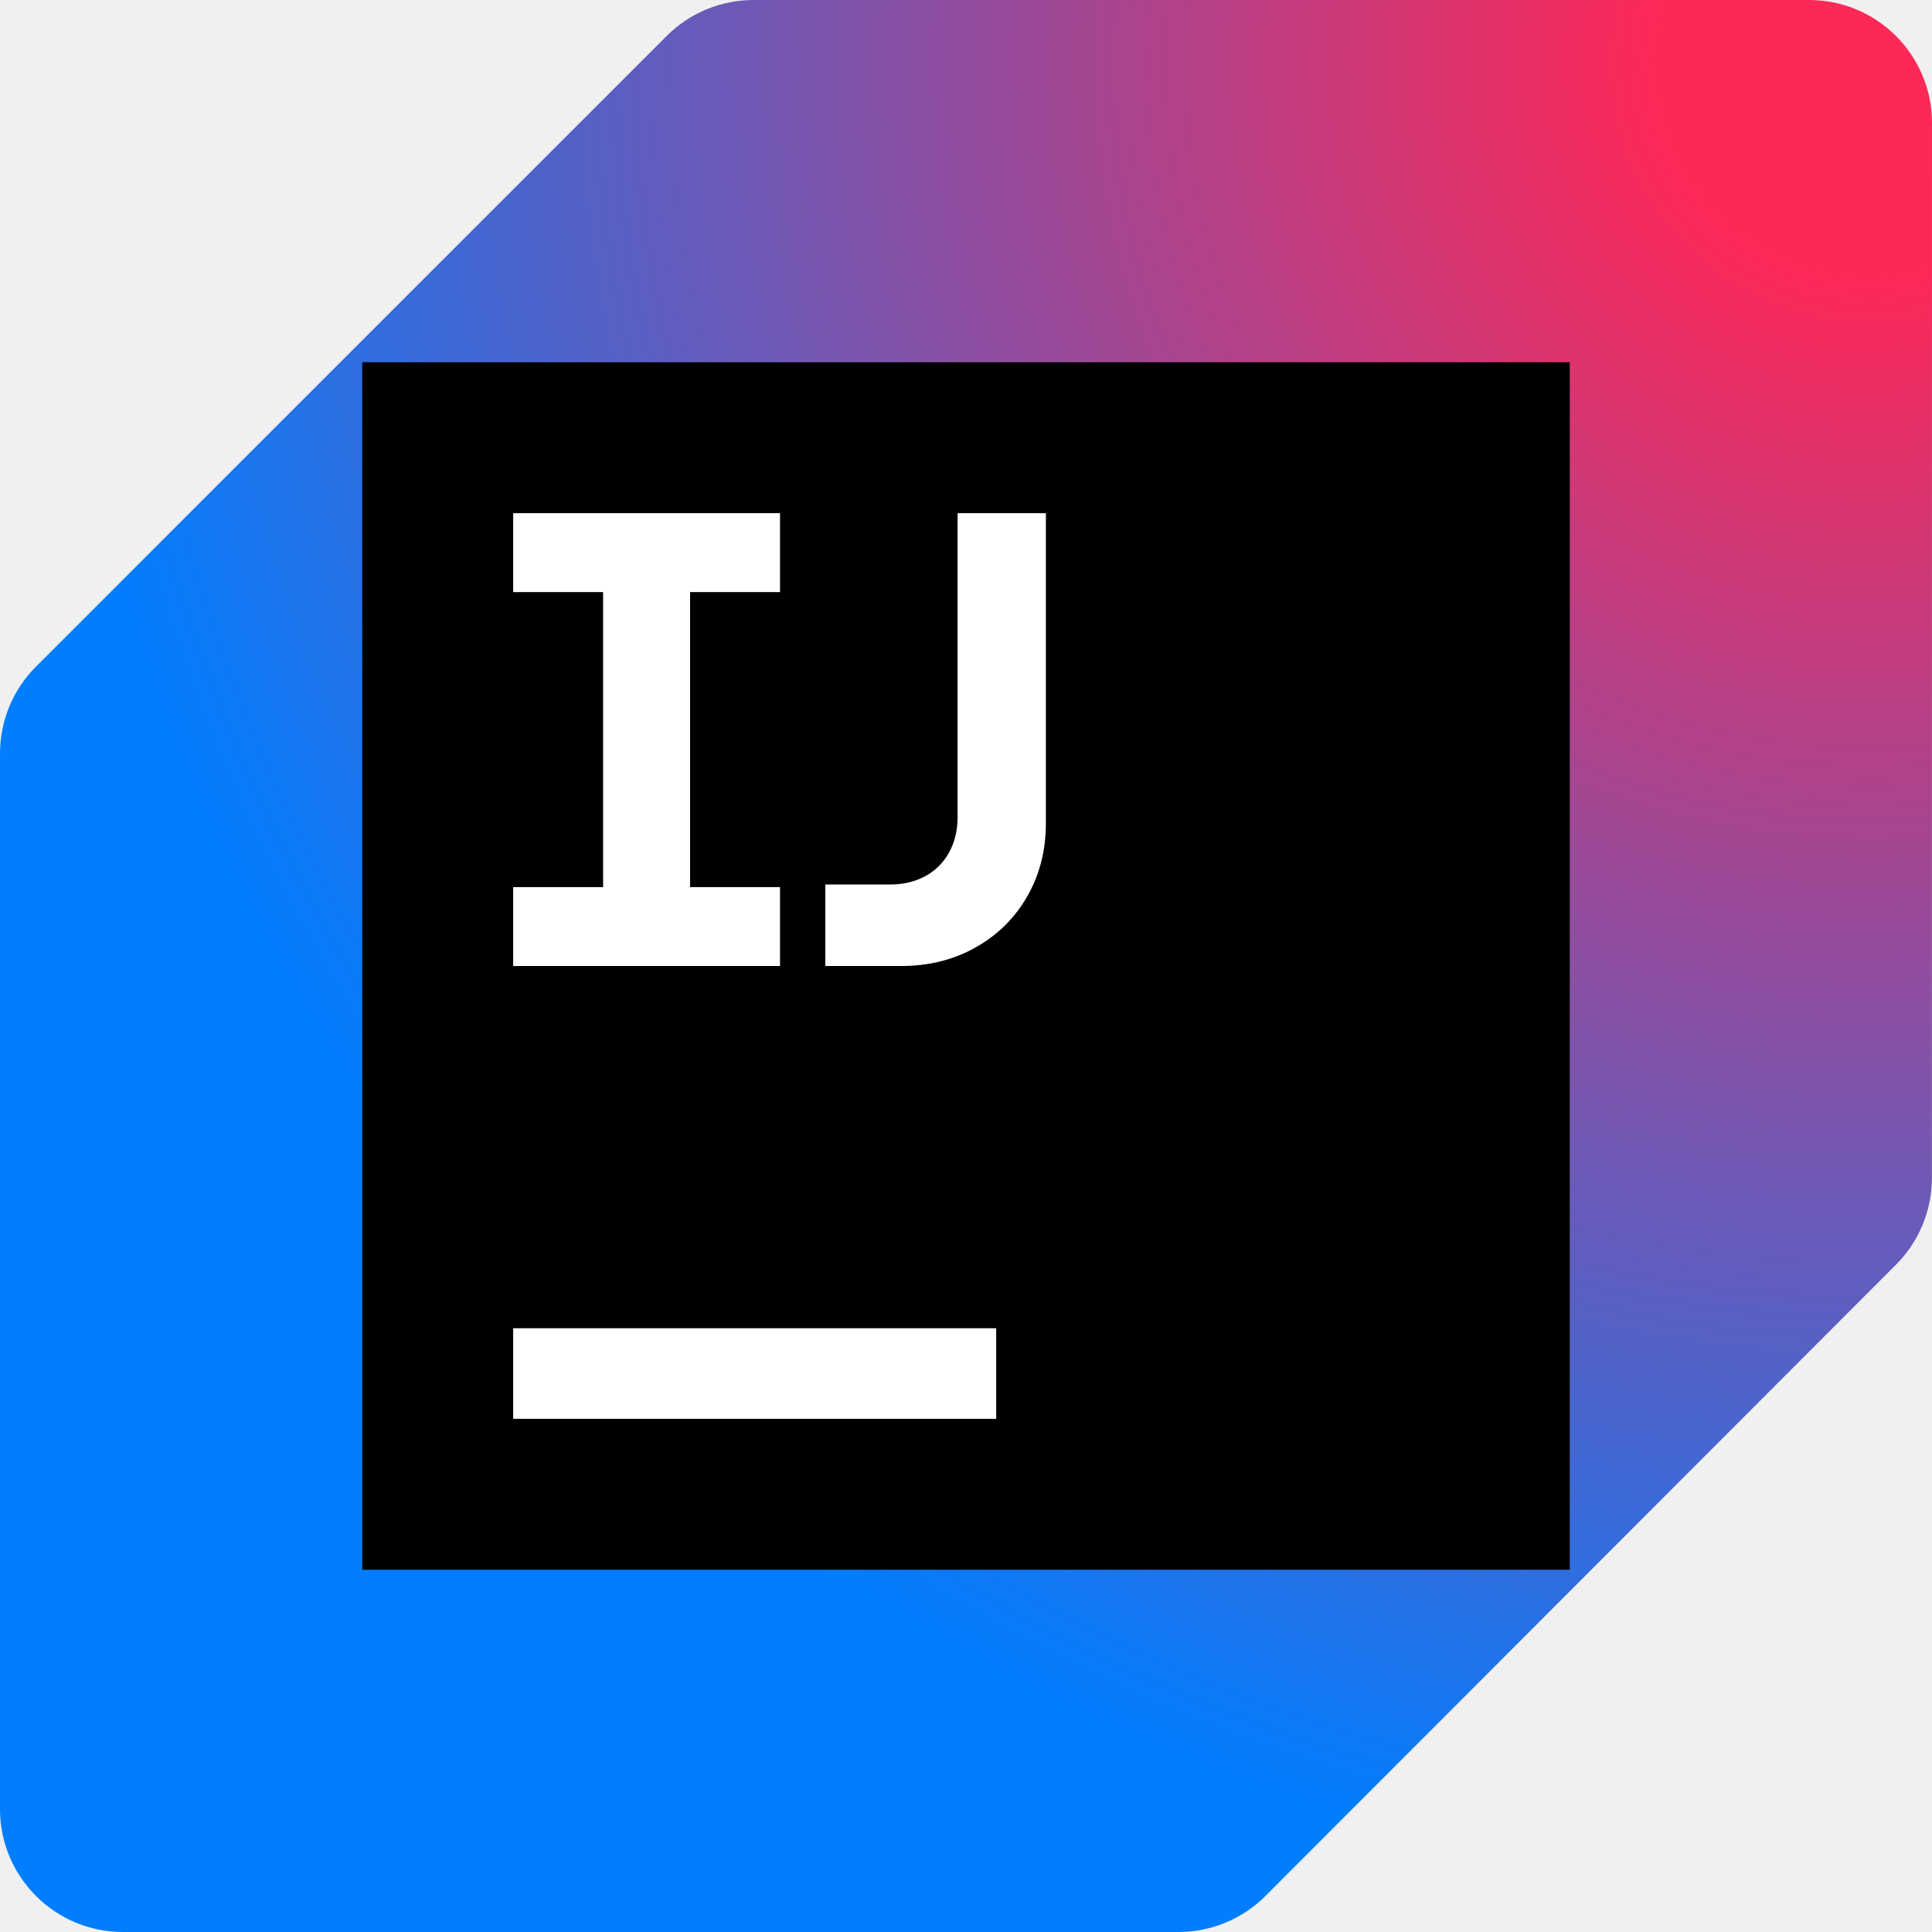
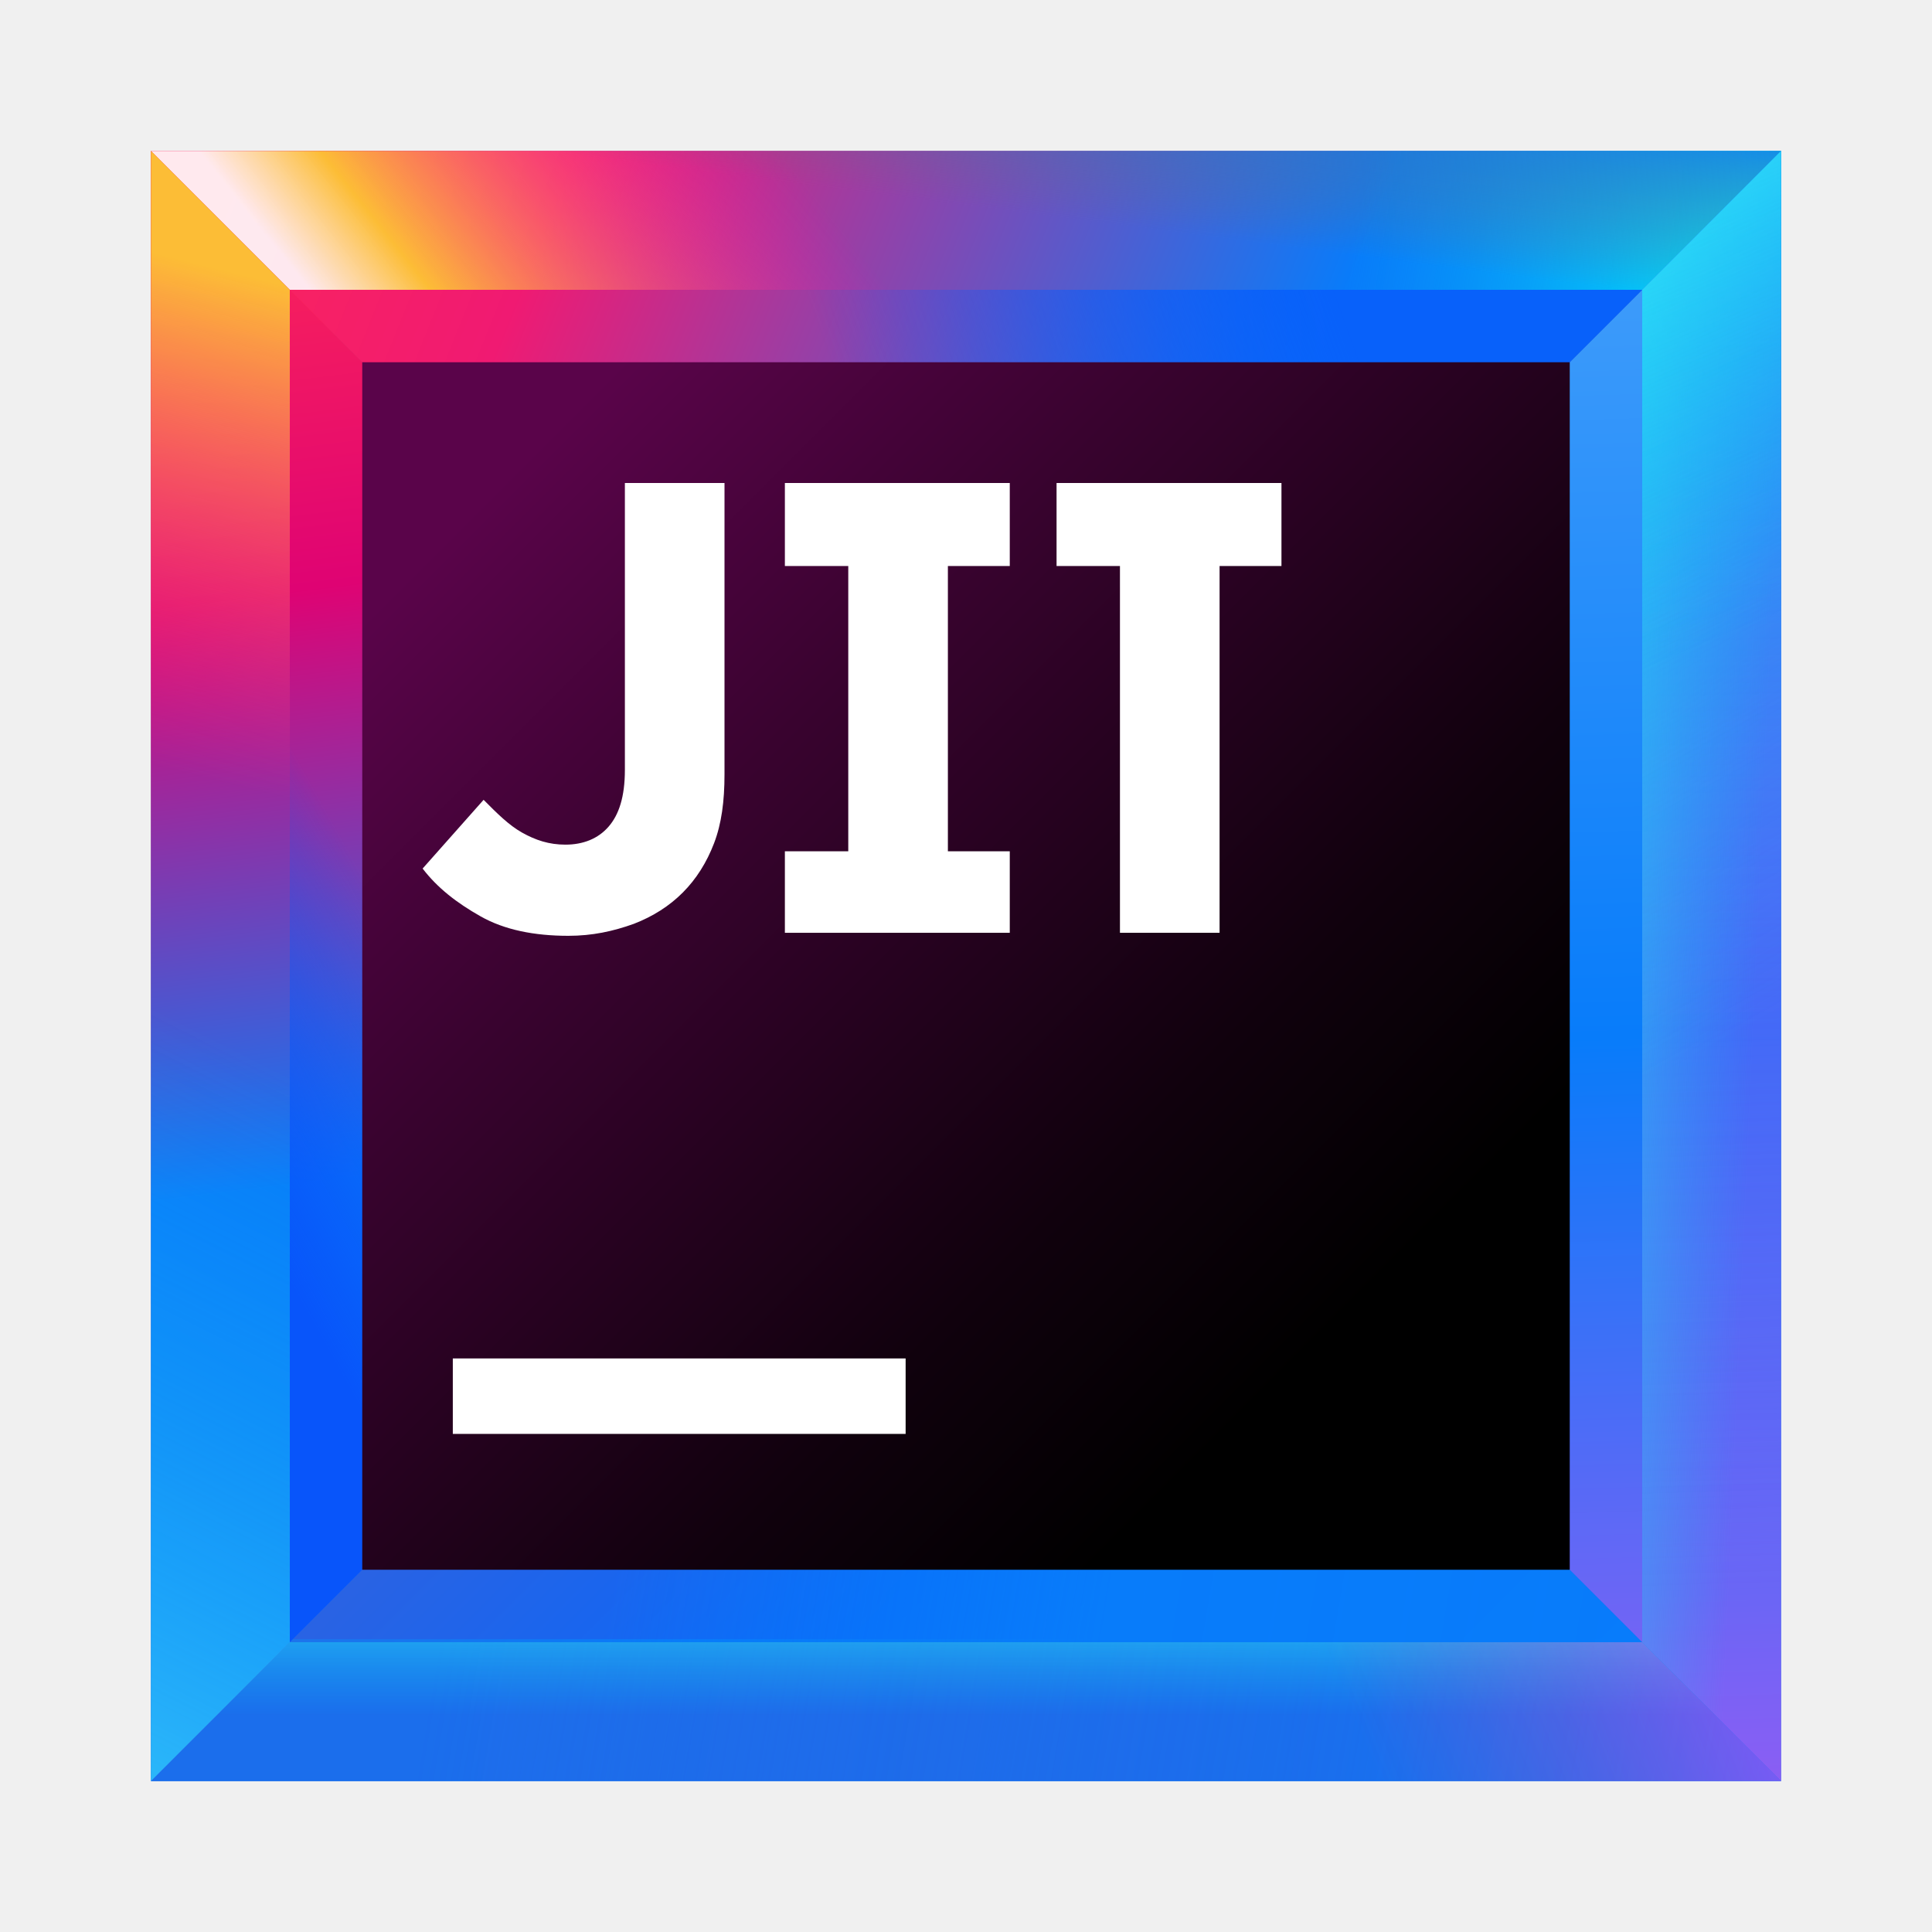
<svg xmlns="http://www.w3.org/2000/svg" width="64" height="64" viewBox="0 0 64 64" fill="none">
-   <g clip-path="url(#clip0_4372_11172)">
-     <path d="M59.927 0H24.961C23.881 0 22.845 0.429 22.081 1.193L1.193 22.08C0.429 22.844 0 23.88 0 24.96V59.927C0 62.177 1.823 64 4.073 64H39.039C40.12 64 41.157 63.57 41.921 62.806L62.807 41.895C63.57 41.132 63.998 40.096 63.998 39.017L64 4.073C64 1.823 62.177 0 59.927 0Z" fill="url(#paint0_radial_4372_11172)" />
-     <path d="M52 12H12V52H52V12Z" fill="black" />
-     <path d="M33 44H17V47H33V44Z" fill="white" />
-     <path d="M17 29.386H19.979V19.614H17V17H25.839V19.614H22.86V29.386H25.839V32H17V29.386Z" fill="white" />
-     <path d="M27.339 29.3H29.493C29.928 29.3 30.316 29.207 30.655 29.022C30.994 28.836 31.257 28.574 31.442 28.235C31.628 27.895 31.721 27.508 31.721 27.072V17H34.646V27.275C34.646 28.175 34.438 28.984 34.024 29.702C33.61 30.42 33.039 30.982 32.31 31.389C31.581 31.797 30.764 32 29.857 32H27.339V29.3Z" fill="white" />
-   </g>
+   <path d="M59 5H5V59H59V5Z" fill="url(#paint0_linear_7_91)" />
+   <path d="M49.2 14.8H14.8V49.2H49.2V14.8Z" fill="url(#paint1_linear_7_91)" />
+   <path d="M54.4 9.6H9.6V54.3H54.3V9.6H54.4Z" fill="url(#paint2_linear_7_91)" />
+   <path d="M14.8 14.8H49.2L59 5H5L14.8 14.8Z" fill="url(#paint3_linear_7_91)" />
+   <path d="M49.2 49.2H14.8L5 59H59L49.2 49.2Z" fill="url(#paint4_linear_7_91)" />
+   <path d="M49.2 14.8V49.2L59 59V5L49.2 14.8Z" fill="url(#paint5_linear_7_91)" />
+   <path d="M14.8 49.2V14.8L5 5V59L14.8 49.2Z" fill="url(#paint6_linear_7_91)" />
+   <path d="M9.6 9.6H54.4L59 5H5L9.6 9.6Z" fill="url(#paint7_linear_7_91)" />
+   <path d="M9.6 9.6H54.4L59 5H5L9.6 9.6Z" fill="url(#paint8_linear_7_91)" />
+   <path d="M9.6 9.6H54.4L59 5H5L9.6 9.6Z" fill="url(#paint9_linear_7_91)" />
+   <path d="M54.4 9.6H9.6L14.8 14.8H49.2L54.4 9.6Z" fill="url(#paint10_linear_7_91)" />
+   <path d="M54.4 54.4H9.6L5 59H59L54.4 54.4Z" fill="url(#paint11_linear_7_91)" />
+   <path d="M54.4 54.4H9.6L5 59H59L54.4 54.4Z" fill="url(#paint12_linear_7_91)" />
+   <path d="M54.4 54.4H9.6L5 59H59L54.4 54.4Z" fill="url(#paint13_linear_7_91)" />
+   <path d="M54.4 54.4L59 59V5L54.4 9.6V54.4Z" fill="url(#paint14_linear_7_91)" />
+   <path d="M54.4 54.4L59 59V5L54.4 9.6V54.4Z" fill="url(#paint15_linear_7_91)" />
+   <path d="M54.4 54.4L59 59V5L54.4 9.6V54.4Z" fill="url(#paint16_linear_7_91)" />
+   <path d="M54.4 54.4L59 59V5L54.4 9.6V54.4Z" fill="url(#paint17_linear_7_91)" />
+   <path d="M9.6 54.4V9.6L5 5V59L9.6 54.4Z" fill="url(#paint18_linear_7_91)" />
+   <path d="M9.6 54.4V9.6L5 5V59L9.6 54.4Z" fill="url(#paint19_linear_7_91)" />
+   <path d="M9.6 9.6V54.4L14.8 49.2V14.8L9.6 9.6Z" fill="url(#paint20_linear_7_91)" />
+   <path d="M52 12H12V52H52V12Z" fill="url(#paint21_linear_7_91)" />
+   <path d="M30 45H15V47.5H30V45Z" fill="white" />
+   <path d="M33.45 18.75V16H26V18.75H28.1V28.2H26V30.9H33.45V28.2H31.4V18.75H33.45Z" fill="white" />
+   <path d="M42.45 18.75V16H35V18.75H37.1V30.9H38.725H40.4V18.75H42.45Z" fill="white" />
+   <path d="M18.828 31C17.695 31 16.709 30.802 15.921 30.356C15.133 29.911 14.493 29.416 14 28.772L16.02 26.495C16.463 26.941 16.857 27.337 17.3 27.584C17.744 27.832 18.187 27.98 18.729 27.98C19.32 27.98 19.813 27.782 20.158 27.386C20.503 26.99 20.7 26.396 20.7 25.505V16H24V25.654C24 26.544 23.901 27.287 23.655 27.931C23.409 28.574 23.064 29.119 22.621 29.564C22.177 30.01 21.636 30.356 20.995 30.604C20.305 30.852 19.616 31 18.828 31Z" fill="white" />
  <defs>
-     <radialGradient id="paint0_radial_4372_11172" cx="0" cy="0" r="1" gradientUnits="userSpaceOnUse" gradientTransform="translate(62.25 1.75) rotate(135) scale(85.5599)">
-       <stop offset="0.081" stop-color="#FE2857" />
-       <stop offset="0.721" stop-color="#007EFF" />
-     </radialGradient>
-     <clipPath id="clip0_4372_11172">
-       <rect width="64" height="64" fill="white" />
-     </clipPath>
+     <linearGradient id="paint0_linear_7_91" x1="65.037" y1="65.036" x2="-11.242" y2="-11.241" gradientUnits="userSpaceOnUse">
+       <stop offset="0.347" stop-color="#087CFA" />
+       <stop offset="0.856" stop-color="#FE2857" />
+       <stop offset="1" stop-color="#FE2857" />
+     </linearGradient>
+     <linearGradient id="paint1_linear_7_91" x1="53.023" y1="53.023" x2="4.483" y2="4.483" gradientUnits="userSpaceOnUse">
+       <stop offset="0.347" stop-color="#087CFA" />
+       <stop offset="0.856" stop-color="#FE2857" />
+       <stop offset="1" stop-color="#FE2857" />
+     </linearGradient>
+     <linearGradient id="paint2_linear_7_91" x1="59.367" y1="59.366" x2="-3.82" y2="-3.82" gradientUnits="userSpaceOnUse">
+       <stop stop-color="#087CFA" />
+       <stop offset="0.282" stop-color="#0855FA" />
+       <stop offset="0.764" stop-color="#E0326B" />
+       <stop offset="0.772" stop-color="#FE2857" />
+       <stop offset="1" stop-color="#FE2857" />
+     </linearGradient>
+     <linearGradient id="paint3_linear_7_91" x1="62.881" y1="20.315" x2="6.959" y2="-2.091" gradientUnits="userSpaceOnUse">
+       <stop offset="0.347" stop-color="#087CFA" />
+       <stop offset="0.77" stop-color="#F01A72" />
+       <stop offset="0.987" stop-color="#FE2857" />
+     </linearGradient>
+     <linearGradient id="paint4_linear_7_91" x1="65.122" y1="60.485" x2="14.818" y2="52.027" gradientUnits="userSpaceOnUse">
+       <stop offset="0.251" stop-color="#087CFA" stop-opacity="0.97" />
+       <stop offset="0.572" stop-color="#087CFA" />
+       <stop offset="0.892" stop-color="#087CFA" stop-opacity="0.5" />
+     </linearGradient>
+     <linearGradient id="paint5_linear_7_91" x1="53.459" y1="6.059" x2="55.1" y2="60.655" gradientUnits="userSpaceOnUse">
+       <stop offset="0.018" stop-color="#429EFA" />
+       <stop offset="0.518" stop-color="#087CFA" />
+       <stop offset="1" stop-color="#965CF3" stop-opacity="0.977" />
+     </linearGradient>
+     <linearGradient id="paint6_linear_7_91" x1="12.151" y1="55.008" x2="6.092" y2="6.093" gradientUnits="userSpaceOnUse">
+       <stop offset="0.323" stop-color="#087CFA" />
+       <stop offset="0.72" stop-color="#DF0373" />
+       <stop offset="1" stop-color="#FE2857" />
+     </linearGradient>
+     <linearGradient id="paint7_linear_7_91" x1="29.817" y1="7.21" x2="16.689" y2="17.688" gradientUnits="userSpaceOnUse">
+       <stop offset="0.102" stop-color="#FF00BB" stop-opacity="0" />
+       <stop offset="0.813" stop-color="#FCBD36" />
+       <stop offset="1" stop-color="white" stop-opacity="0.9" />
+     </linearGradient>
+     <linearGradient id="paint8_linear_7_91" x1="59.852" y1="11.512" x2="42.179" y2="8.609" gradientUnits="userSpaceOnUse">
+       <stop offset="0.018" stop-color="#00FFFA" />
+       <stop offset="0.856" stop-color="#07C3F2" stop-opacity="0" />
+     </linearGradient>
+     <linearGradient id="paint9_linear_7_91" x1="32.799" y1="-1.196" x2="31.771" y2="6.776" gradientUnits="userSpaceOnUse">
+       <stop offset="0.203" stop-color="#087CFA" />
+       <stop offset="1" stop-color="#6D6E71" stop-opacity="0" />
+     </linearGradient>
+     <linearGradient id="paint10_linear_7_91" x1="48.326" y1="5.415" x2="19.924" y2="15.64" gradientUnits="userSpaceOnUse">
+       <stop offset="0.174" stop-color="#0861FA" />
+       <stop offset="0.723" stop-color="#0855FA" stop-opacity="0" />
+     </linearGradient>
+     <linearGradient id="paint11_linear_7_91" x1="64.77" y1="62.582" x2="14.466" y2="54.124" gradientUnits="userSpaceOnUse">
+       <stop stop-color="#434FCF" stop-opacity="0" />
+       <stop offset="1" stop-color="#1B6EEC" />
+     </linearGradient>
+     <linearGradient id="paint12_linear_7_91" x1="32" y1="51.19" x2="32" y2="57.776" gradientUnits="userSpaceOnUse">
+       <stop offset="0.018" stop-color="#42FFFA" />
+       <stop offset="0.856" stop-color="#07C3F2" stop-opacity="0" />
+     </linearGradient>
+     <linearGradient id="paint13_linear_7_91" x1="56.777" y1="47.519" x2="40.998" y2="53.957" gradientUnits="userSpaceOnUse">
+       <stop offset="0.018" stop-color="#FF39FF" stop-opacity="0.5" />
+       <stop offset="0.856" stop-color="#FF318C" stop-opacity="0" />
+     </linearGradient>
+     <linearGradient id="paint14_linear_7_91" x1="55.97" y1="5.984" x2="57.611" y2="60.579" gradientUnits="userSpaceOnUse">
+       <stop offset="0.018" stop-color="#085EFA" />
+       <stop offset="0.856" stop-color="#FF45ED" stop-opacity="0" />
+     </linearGradient>
+     <linearGradient id="paint15_linear_7_91" x1="48.36" y1="31.532" x2="59.847" y2="32.037" gradientUnits="userSpaceOnUse">
+       <stop offset="0.018" stop-color="#42FFFA" />
+       <stop offset="0.856" stop-color="#07C3F2" stop-opacity="0" />
+     </linearGradient>
+     <linearGradient id="paint16_linear_7_91" x1="39.035" y1="-2.43" x2="62.135" y2="39.605" gradientUnits="userSpaceOnUse">
+       <stop offset="0.018" stop-color="#42FFFA" />
+       <stop offset="0.856" stop-color="#07C3F2" stop-opacity="0" />
+     </linearGradient>
+     <linearGradient id="paint17_linear_7_91" x1="47.056" y1="7.013" x2="54.882" y2="25.443" gradientUnits="userSpaceOnUse">
+       <stop offset="0.018" stop-color="#42FFFA" stop-opacity="0.5" />
+       <stop offset="0.856" stop-color="#07C3F2" stop-opacity="0" />
+     </linearGradient>
+     <linearGradient id="paint18_linear_7_91" x1="3.908" y1="43.471" x2="12.492" y2="8.757" gradientUnits="userSpaceOnUse">
+       <stop offset="0.499" stop-color="#FF318C" stop-opacity="0" />
+       <stop offset="0.961" stop-color="#FCBD36" />
+     </linearGradient>
+     <linearGradient id="paint19_linear_7_91" x1="-5.754" y1="55.687" x2="6.332" y2="31.644" gradientUnits="userSpaceOnUse">
+       <stop offset="0.001" stop-color="#5AFFFA" stop-opacity="0.5" />
+       <stop offset="0.923" stop-color="#07C3F2" stop-opacity="0" />
+     </linearGradient>
+     <linearGradient id="paint20_linear_7_91" x1="4.894" y1="34.646" x2="15.75" y2="28.587" gradientUnits="userSpaceOnUse">
+       <stop offset="0.018" stop-color="#0855FA" />
+       <stop offset="0.723" stop-color="#0855FA" stop-opacity="0" />
+     </linearGradient>
+     <linearGradient id="paint21_linear_7_91" x1="12.061" y1="12.061" x2="47.109" y2="47.109" gradientUnits="userSpaceOnUse">
+       <stop offset="0.12" stop-color="#5A044A" />
+       <stop offset="0.373" stop-color="#39032F" />
+       <stop offset="0.73" stop-color="#10010D" />
+       <stop offset="0.914" />
+     </linearGradient>
  </defs>
</svg>
